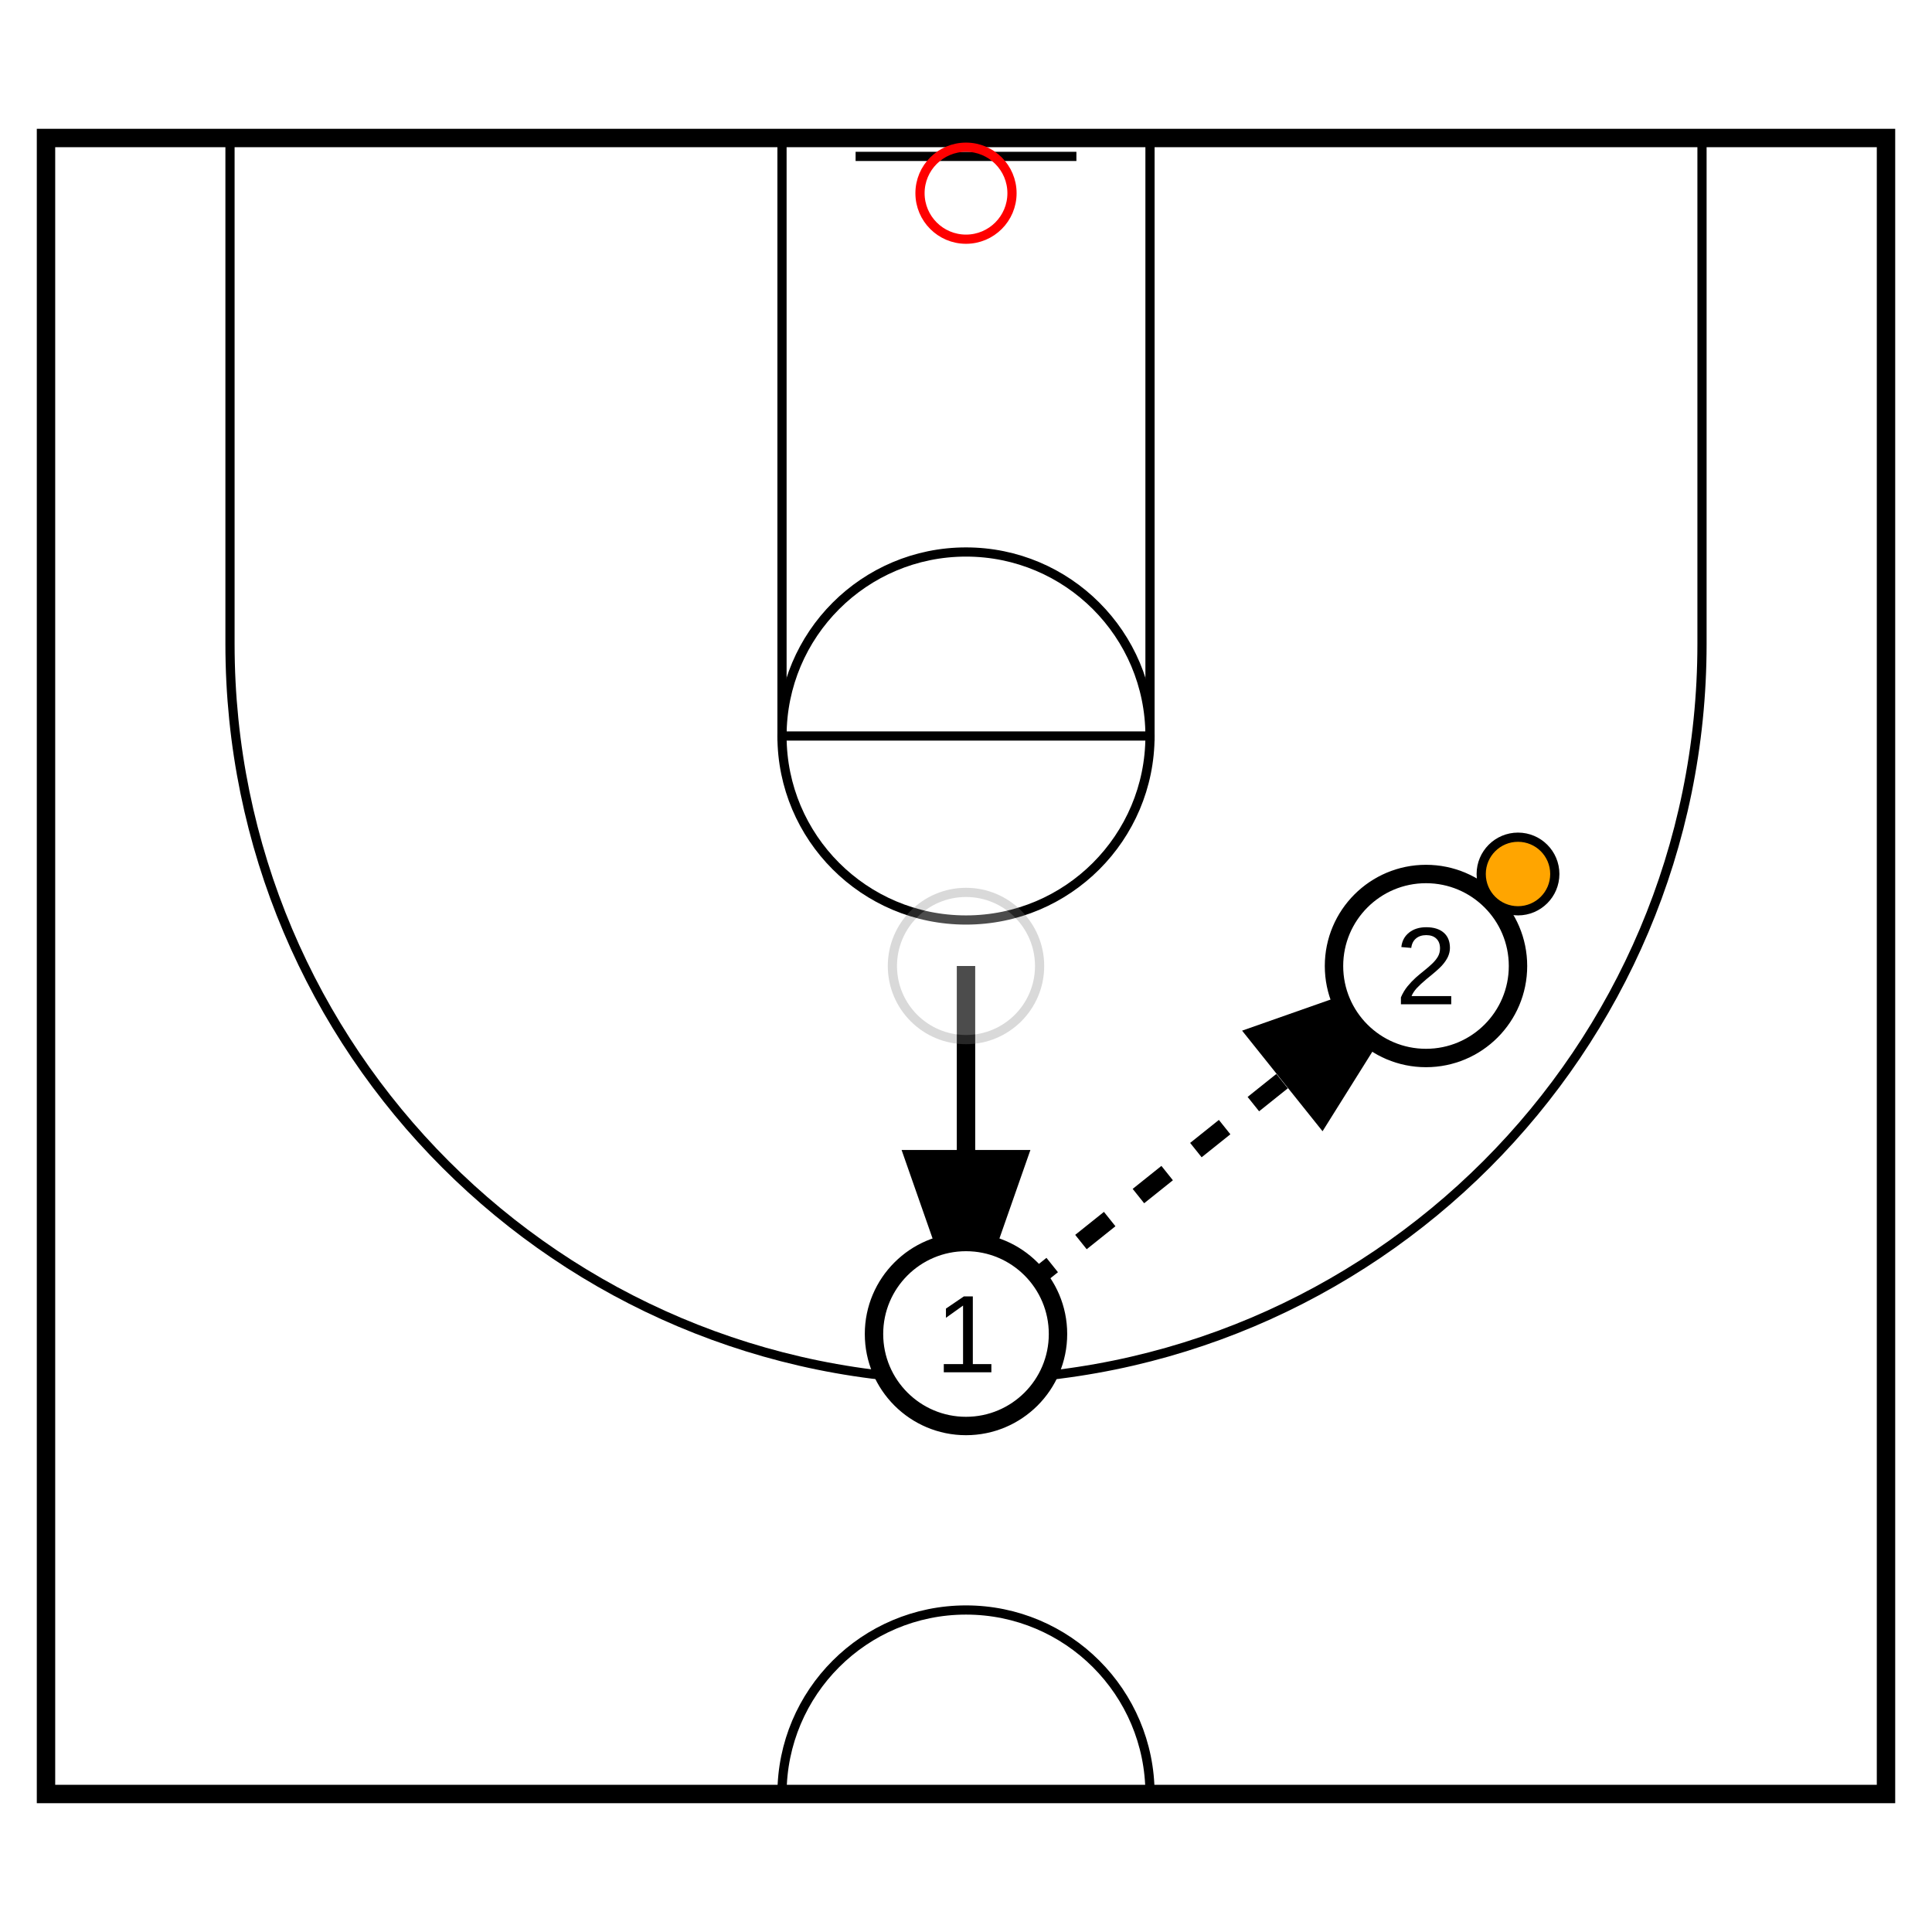
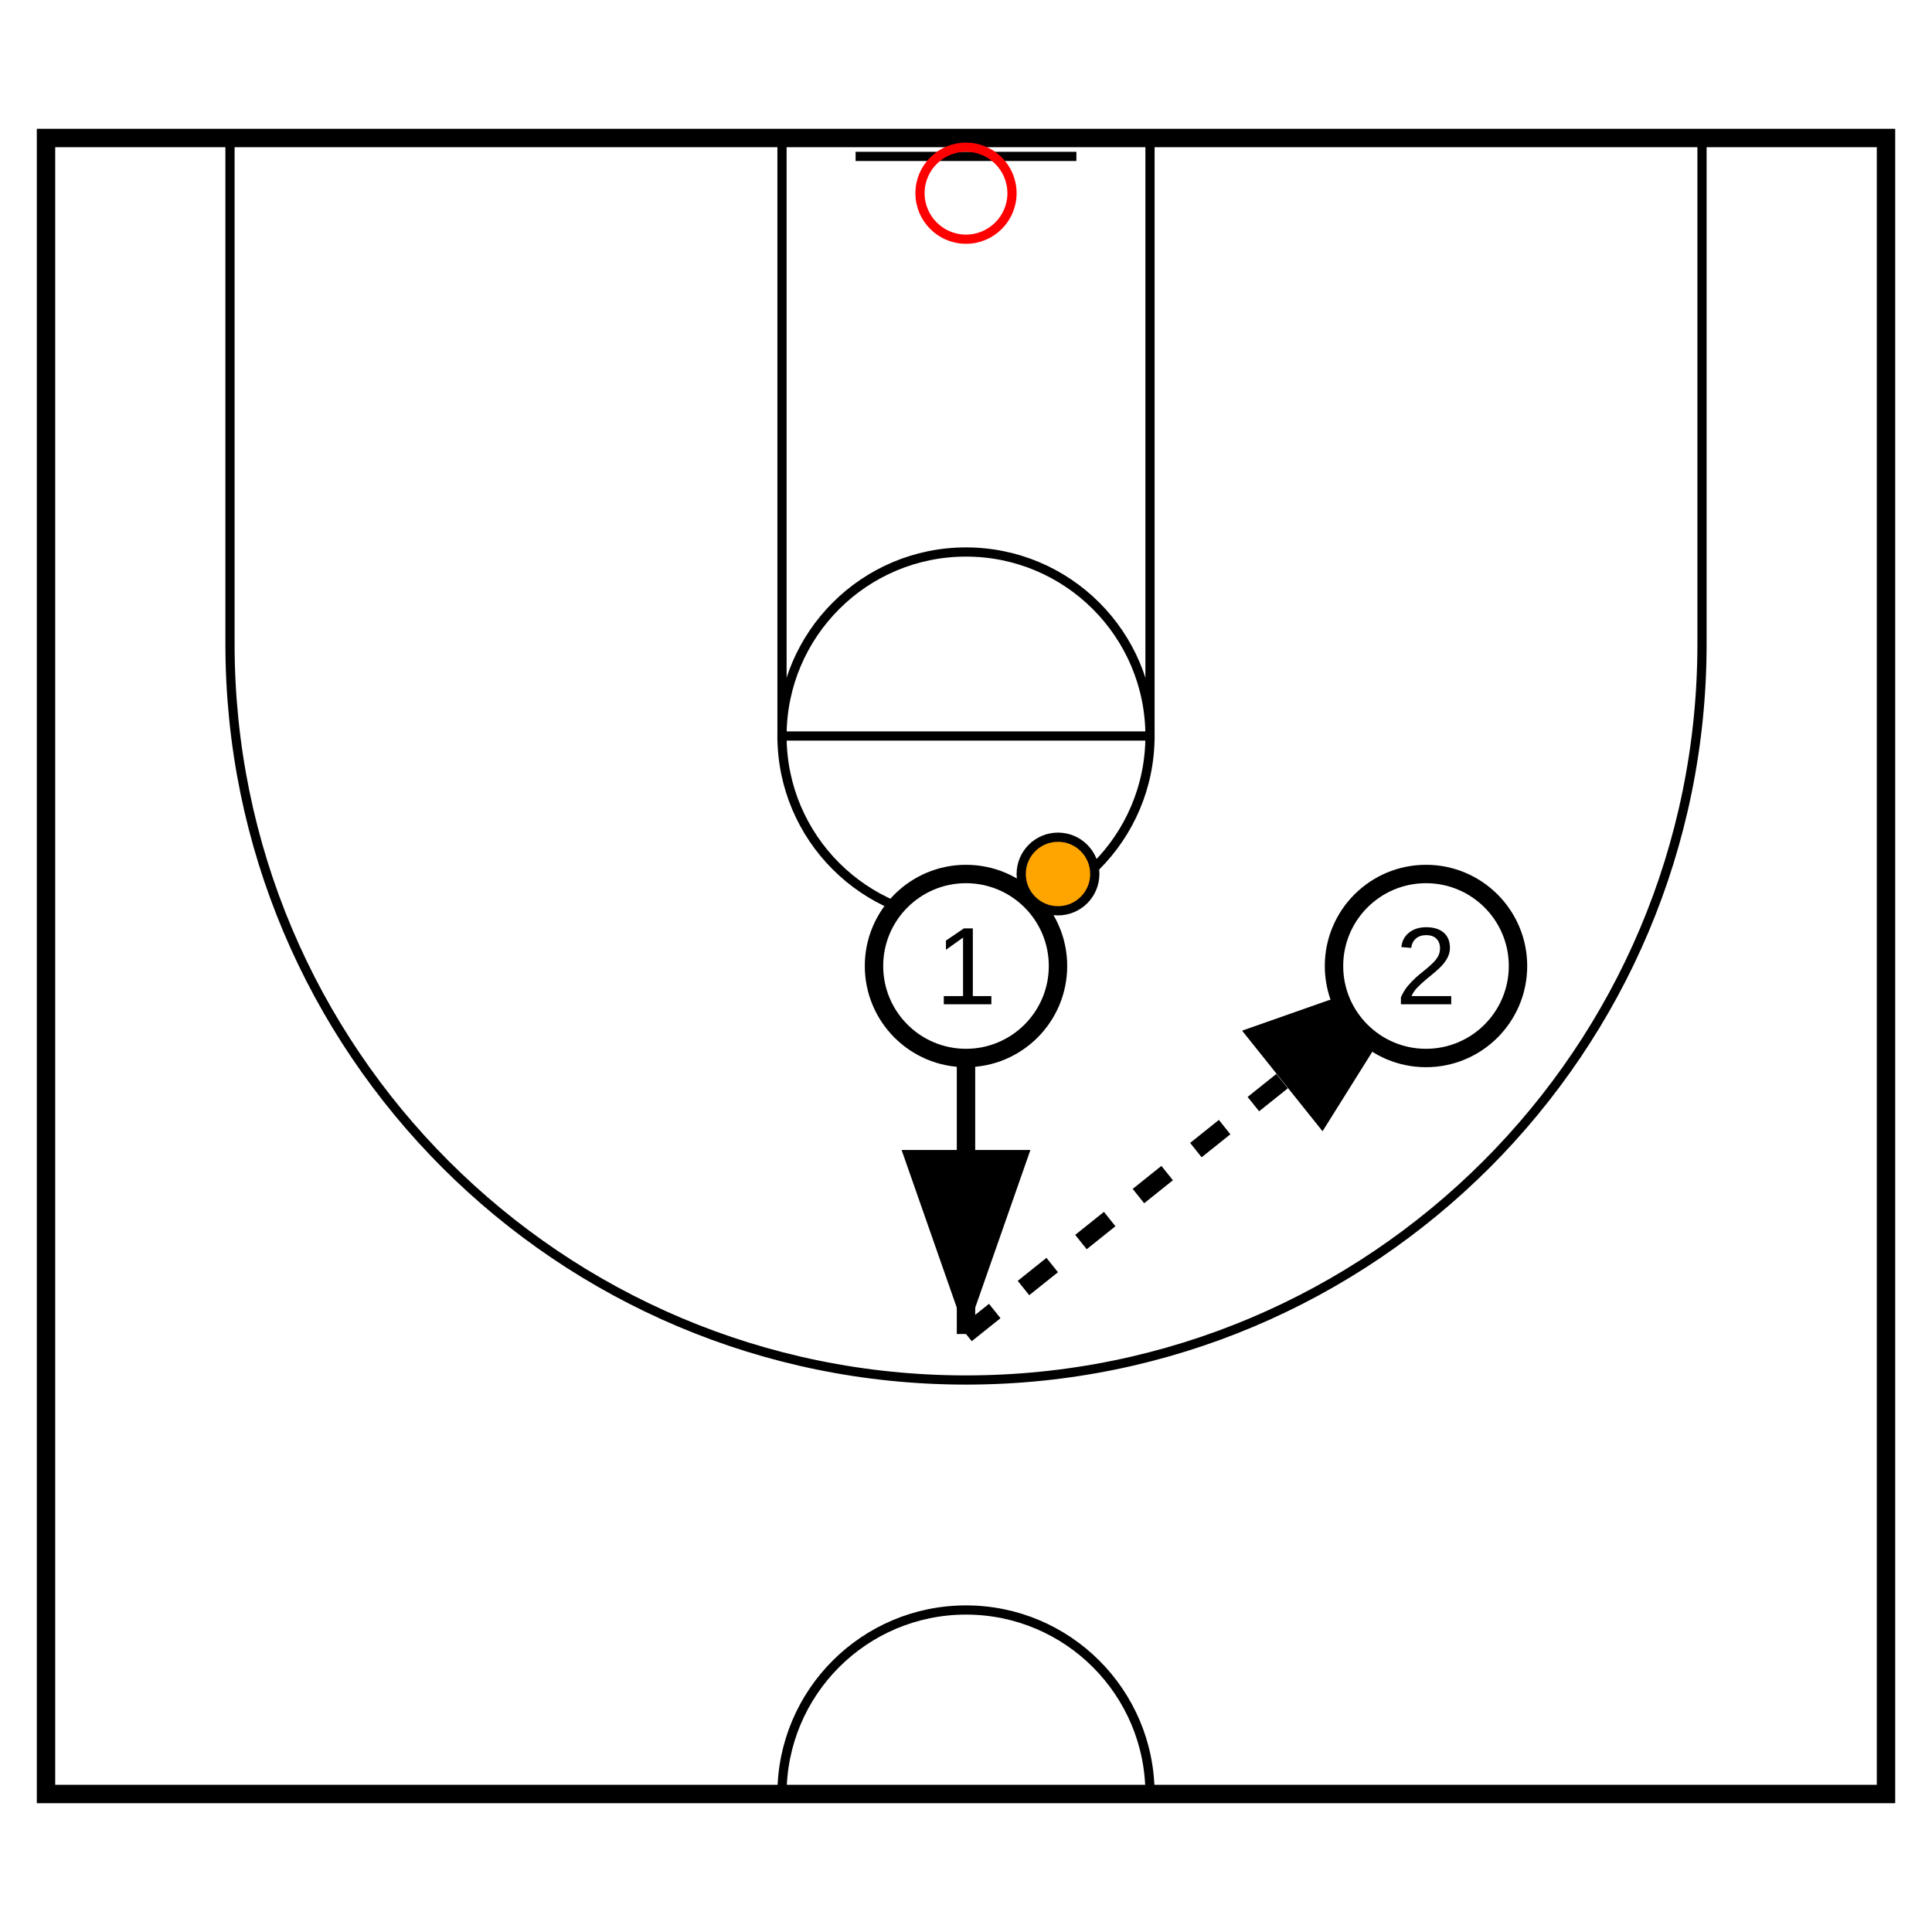
<svg xmlns="http://www.w3.org/2000/svg" width="500" height="500" viewBox="-105 -105 210 210">
  <rect x="-105" y="-105" width="210" height="210" fill="white" />
  <rect x="-100" y="-90" width="200" height="180" fill="white" stroke="black" stroke-width="2" />
  <rect x="-20" y="-90" width="40" height="65" fill="none" stroke="black" stroke-width="1" />
  <circle cx="0" cy="-25" r="20" fill="none" stroke="black" stroke-width="1" />
  <path d="M -80 -90 L -80 -35 A 80 80 0 0 0 80 -35 L 80 -90" fill="none" stroke="black" stroke-width="1" />
  <path d="M -20 90 A 20 20 0 0 1 20 90" fill="none" stroke="black" stroke-width="1" />
  <line x1="-12" y1="-88" x2="12" y2="-88" stroke="black" stroke-width="1" />
  <circle cx="0" cy="-84" r="5" stroke="red" stroke-width="1" fill="none" />
  <line x1="0" y1="0" x2="0" y2="40" stroke="black" stroke-width="2" marker-end="url(#arrowhead)" />
  <line x1="0" y1="40" x2="50" y2="0" stroke="black" stroke-width="2" stroke-dasharray="4" marker-end="url(#arrowhead)" />
-   <circle cx="0" cy="0" r="8" fill="white" stroke="gray" stroke-width="1" opacity="0.3" />
-   <circle cx="0" cy="40" r="10" fill="white" stroke="black" stroke-width="2" />
-   <text x="0" y="40" font-size="12" text-anchor="middle" dominant-baseline="central" font-family="Arial">1</text>
-   <circle cx="50" cy="0" r="8" fill="white" stroke="gray" stroke-width="1" opacity="0.3" />
+   <circle cx="0" cy="0" r="10" fill="white" stroke="black" stroke-width="2" />
+   <text x="0" y="0" font-size="12" text-anchor="middle" dominant-baseline="central" font-family="Arial">1</text>
+   <circle cx="0" cy="0" r="4" fill="orange" stroke="black" stroke-width="1" transform="translate(10, -10)" />
  <circle cx="50" cy="0" r="10" fill="white" stroke="black" stroke-width="2" />
  <text x="50" y="0" font-size="12" text-anchor="middle" dominant-baseline="central" font-family="Arial">2</text>
-   <circle cx="50" cy="0" r="4" fill="orange" stroke="black" stroke-width="1" transform="translate(10, -10)" />
  <defs>
    <marker id="arrowhead" markerWidth="10" markerHeight="7" refX="10" refY="3.5" orient="auto">
      <polygon points="0 0, 10 3.5, 0 7" fill="black" />
    </marker>
  </defs>
</svg>
